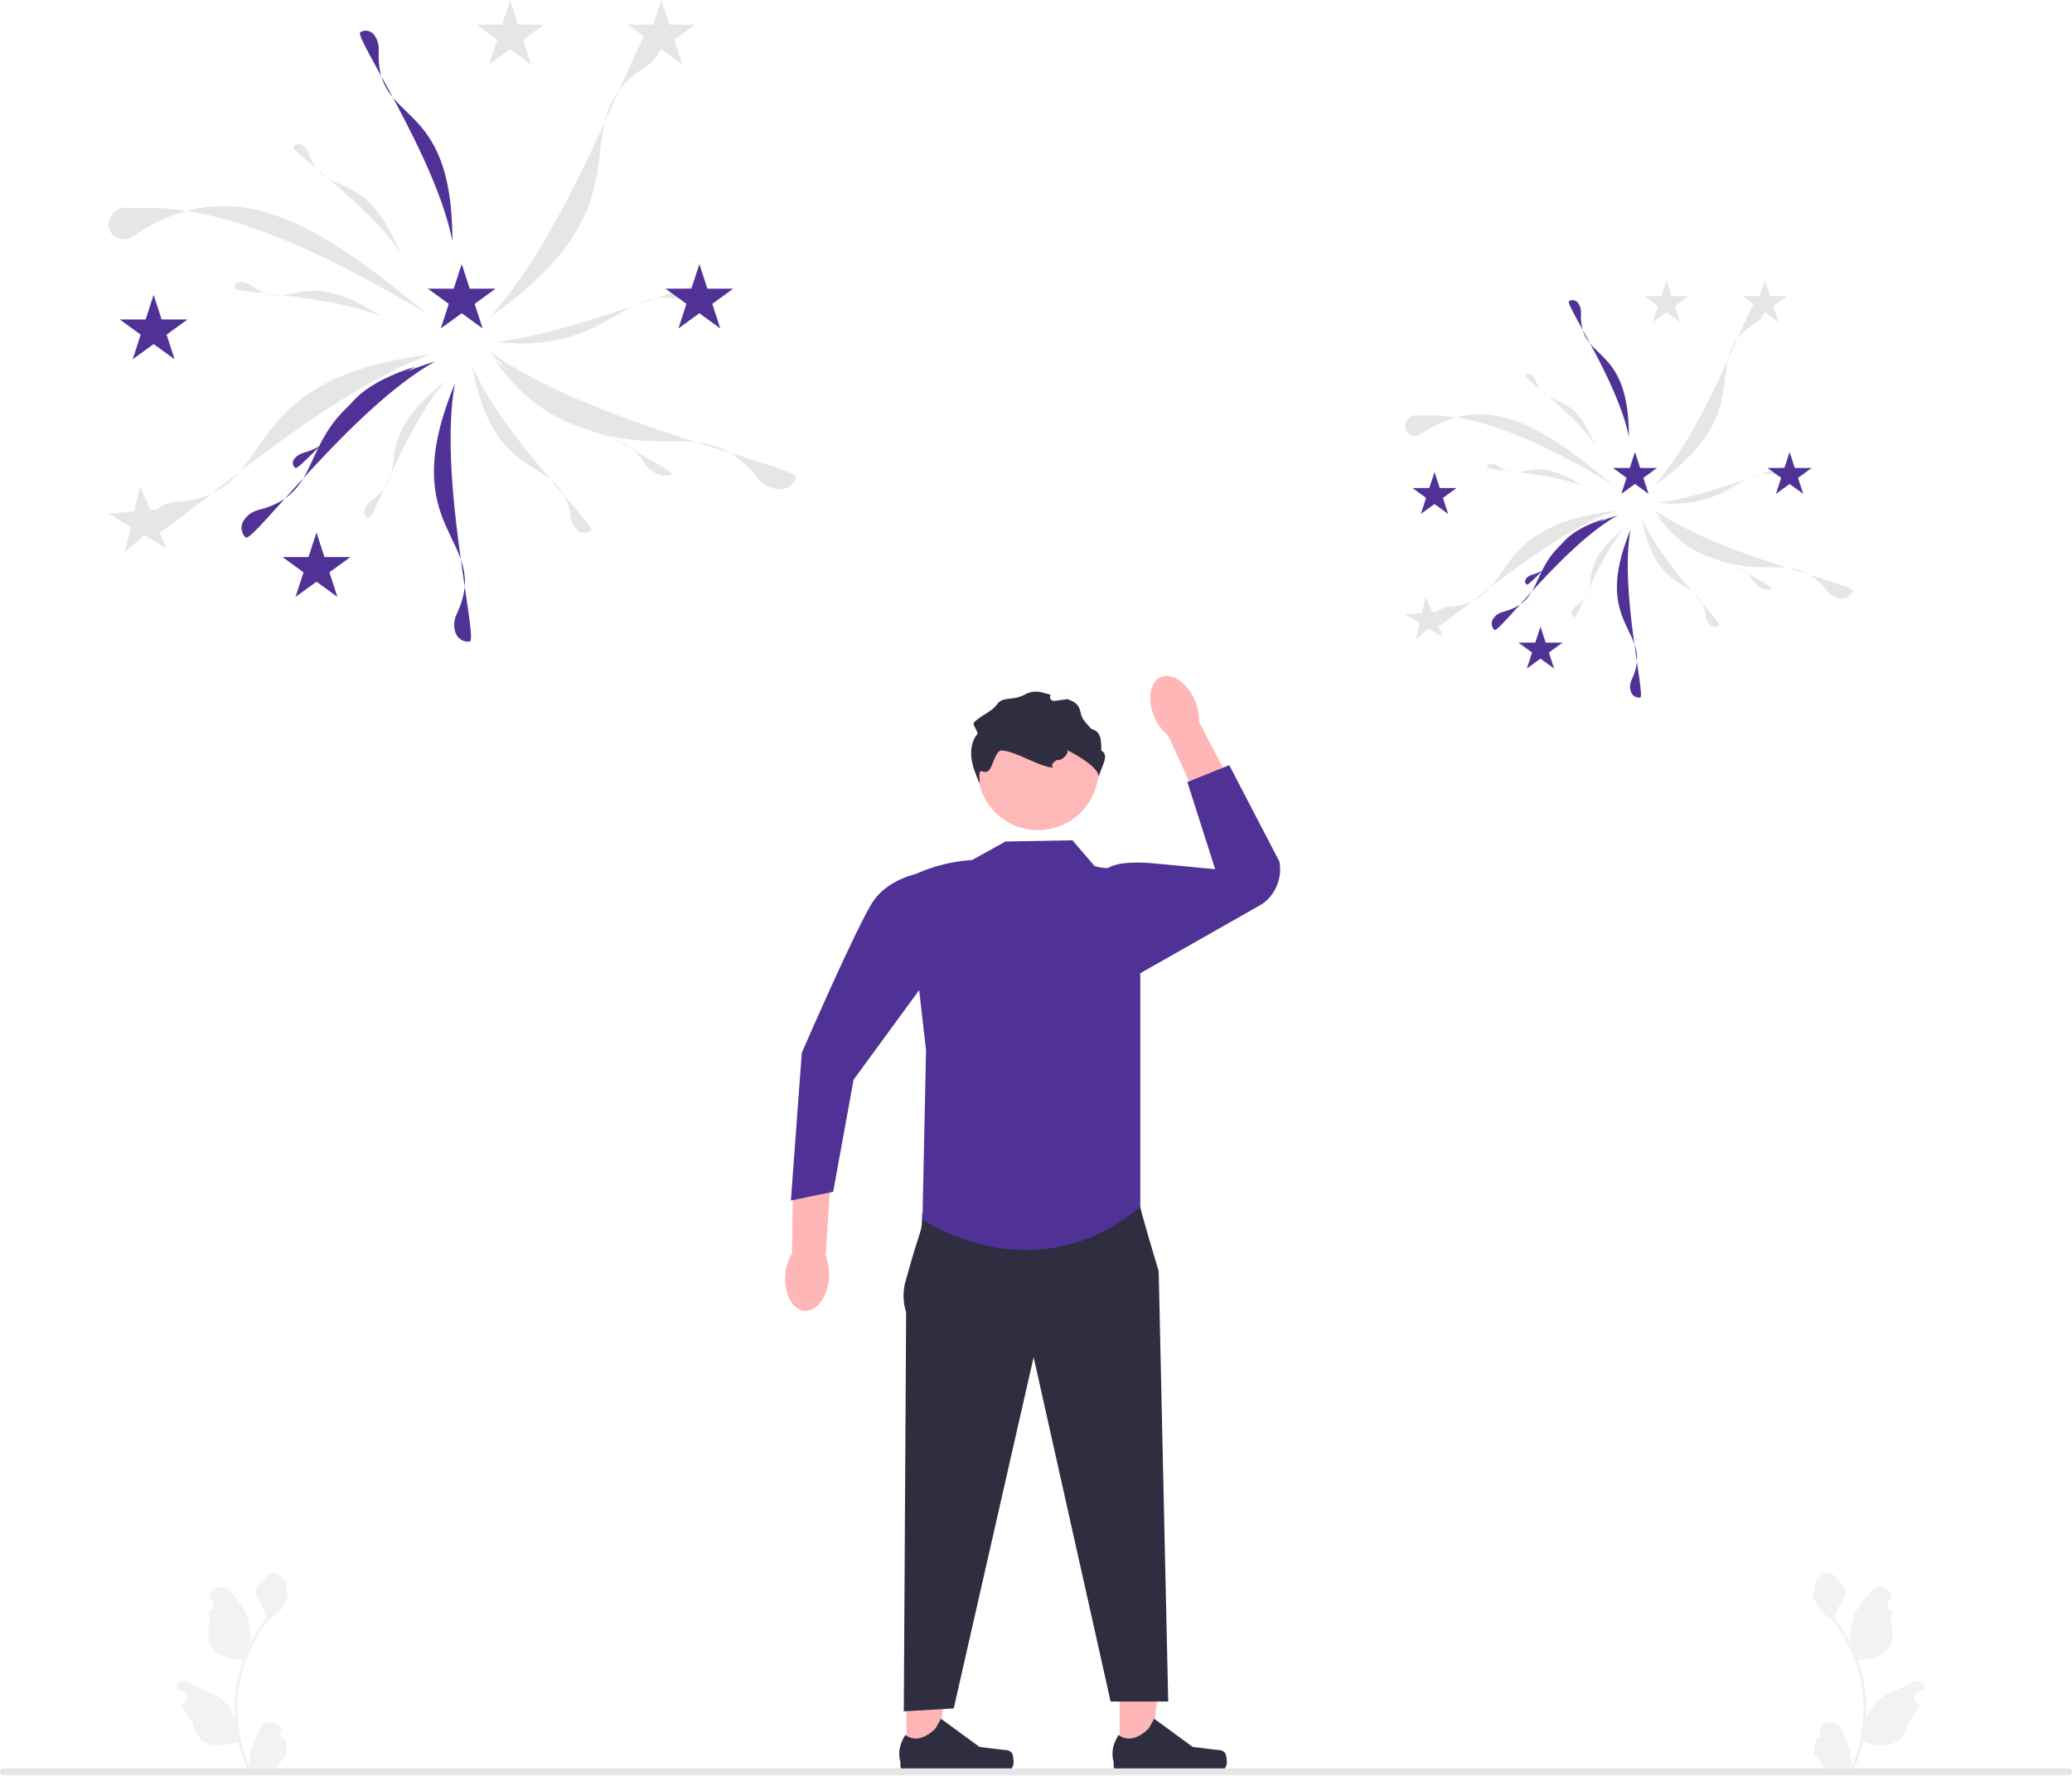
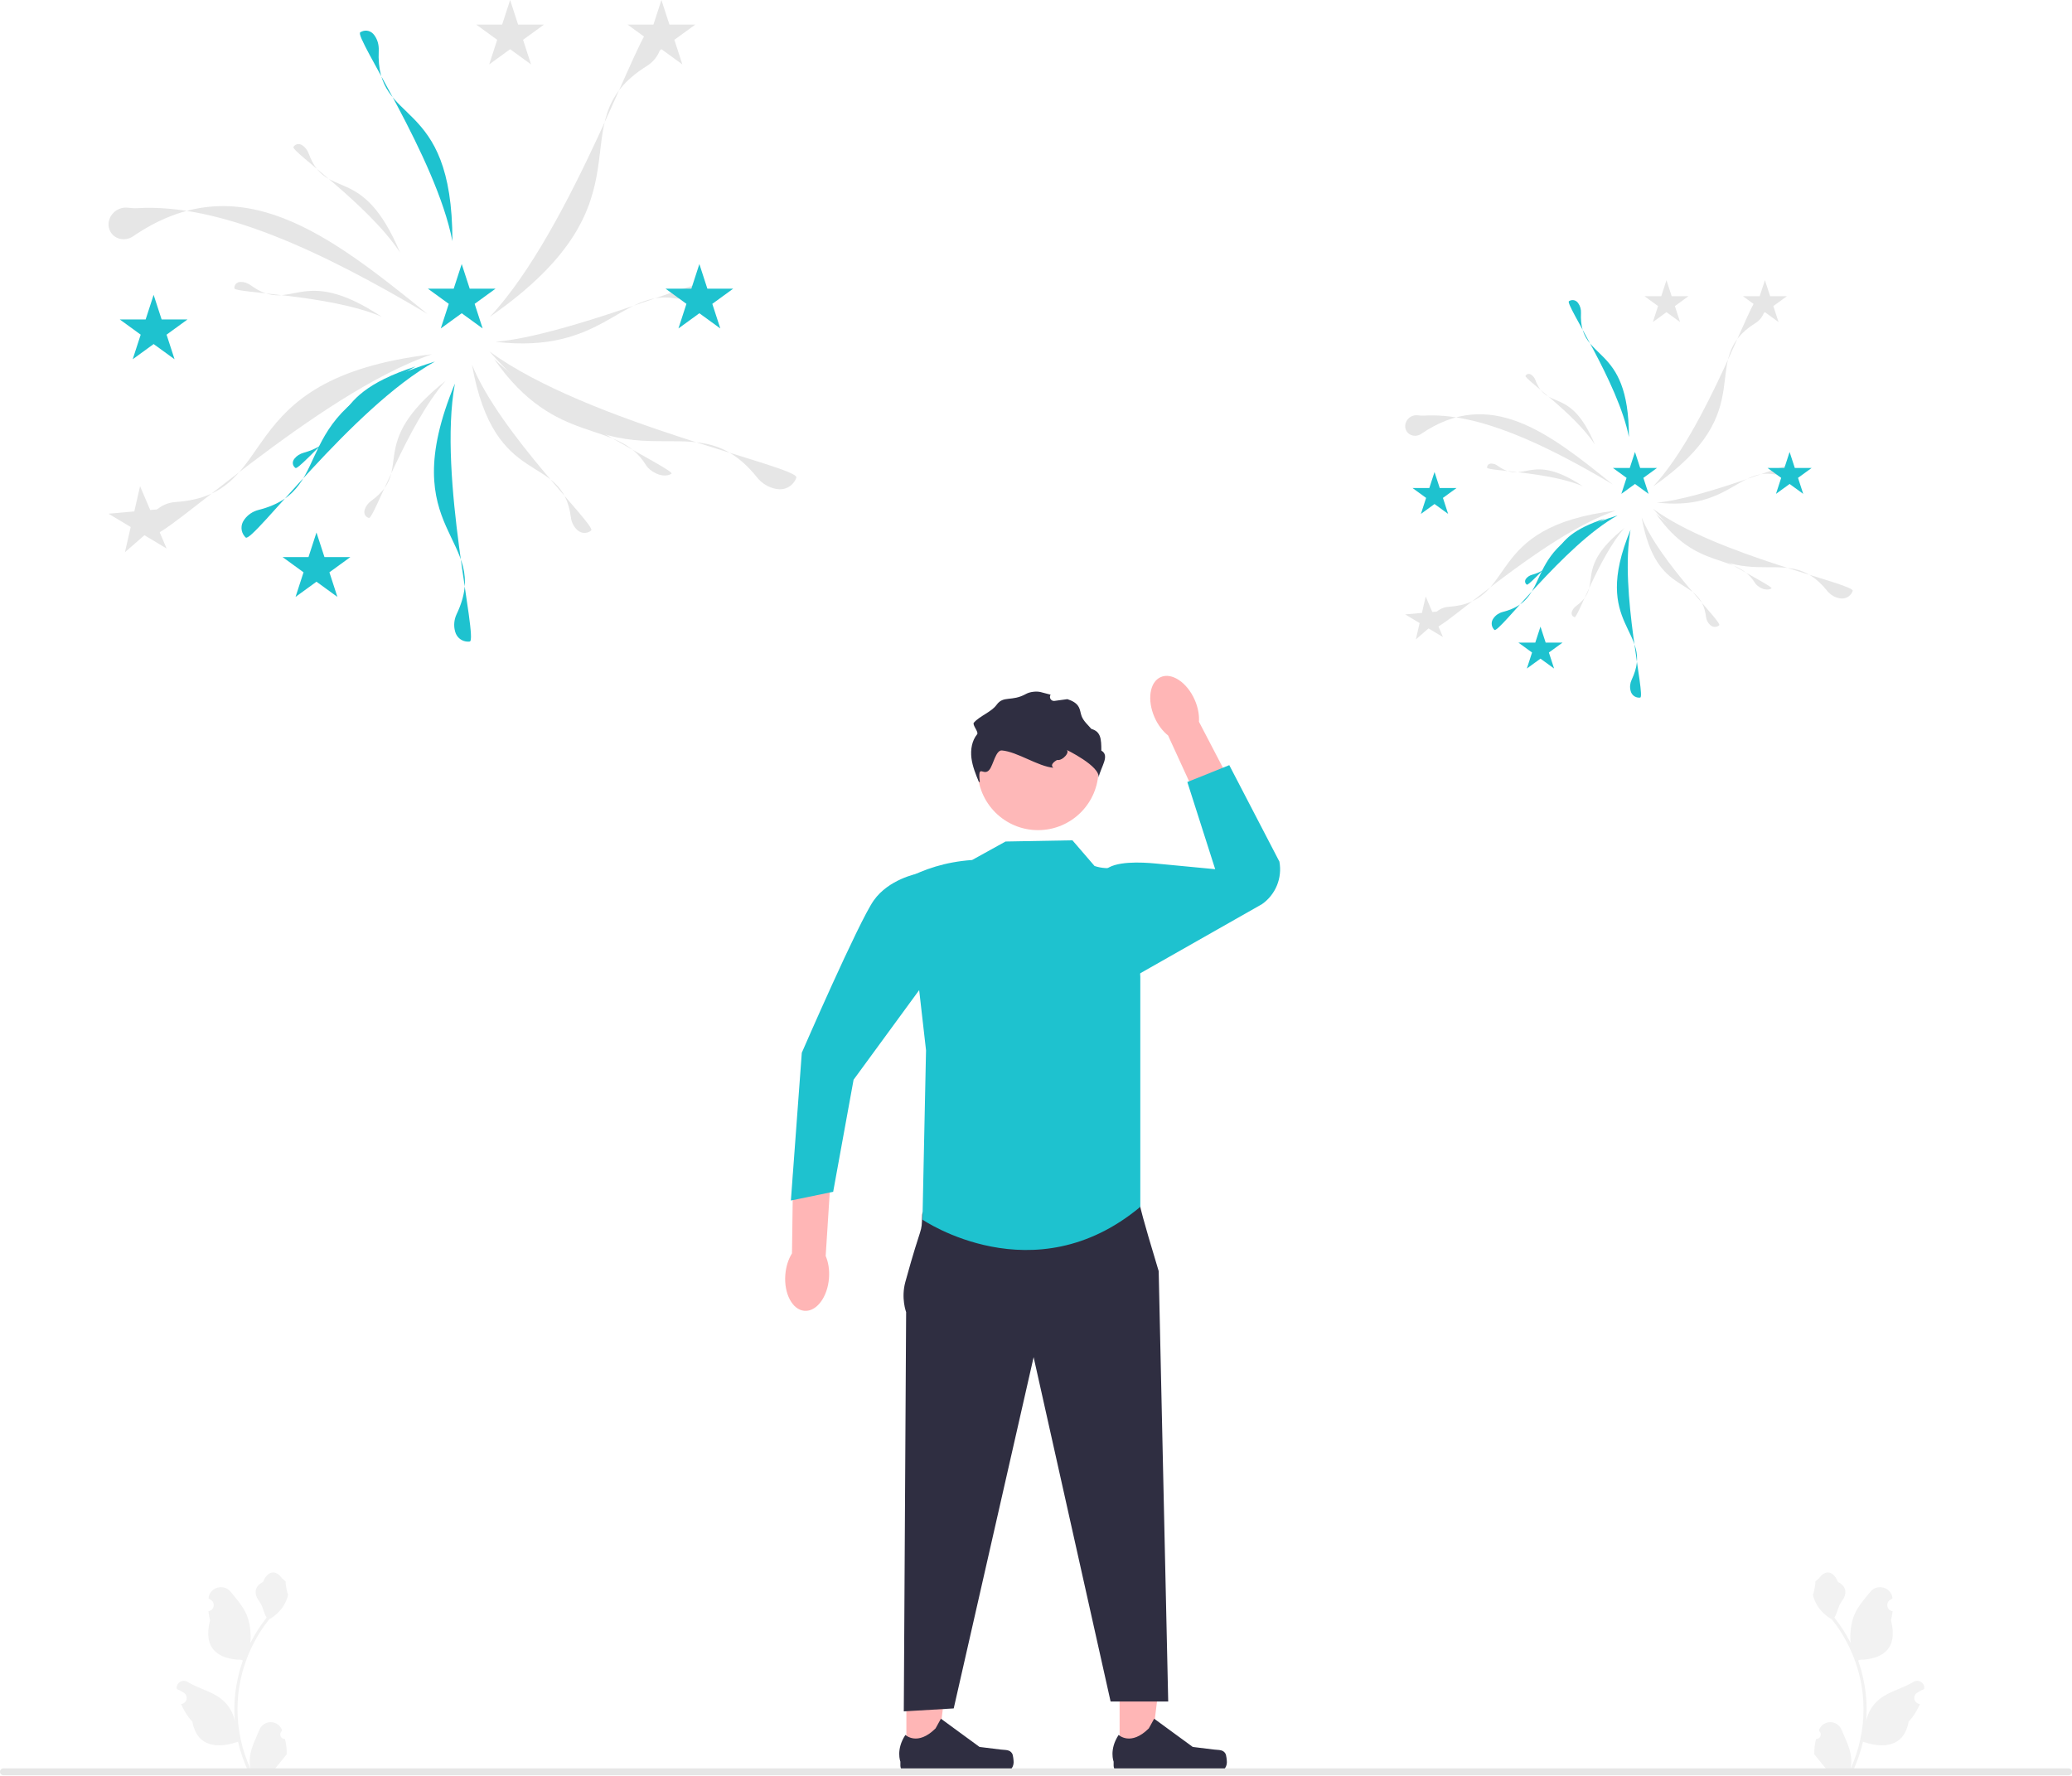
<svg xmlns="http://www.w3.org/2000/svg" width="611.492" height="523.953" viewBox="0 0 611.492 523.953">
  <path d="M84.105,513.252c-1.217,.076-1.89-1.436-.969-2.317l.092-.364-.036-.087c-1.231-2.935-5.402-2.914-6.622,.025-1.083,2.609-2.462,5.222-2.802,7.98-.152,1.218-.084,2.458,.186,3.653-2.538-5.544-3.873-11.597-3.873-17.685,0-1.53,.084-3.059,.255-4.585,.141-1.248,.335-2.488,.586-3.717,1.358-6.643,4.3-12.971,8.542-18.256,2.039-1.115,3.74-2.858,4.768-4.946,.369-.753,.658-1.564,.795-2.389-.232,.03-.875-3.504-.7-3.721-.323-.491-.902-.735-1.256-1.214-1.757-2.382-4.177-1.966-5.441,1.271-2.699,1.362-2.726,3.622-1.069,5.795,1.054,1.383,1.199,3.253,2.123,4.733-.095,.122-.194,.24-.289,.362-1.744,2.237-3.253,4.642-4.525,7.168,.359-2.808-.171-6.19-1.076-8.371-1.03-2.484-2.96-4.577-4.66-6.725-2.042-2.58-6.229-1.454-6.588,1.816l-.01,.095c.252,.142,.5,.294,.741,.454,1.378,.911,.902,3.048-.731,3.3l-.037,.006c.091,.909,.247,1.811,.476,2.698-2.181,8.433,2.527,11.505,9.25,11.643,.148,.076,.293,.152,.441,.225-.681,1.918-1.225,3.885-1.629,5.879-.361,1.762-.613,3.542-.753,5.331-.175,2.256-.16,4.524,.03,6.777l-.011-.08c-.483-2.481-1.83-4.798-3.786-6.404-2.913-2.393-7.03-3.275-10.173-5.198-1.513-.926-3.452,.271-3.188,2.025l.013,.084c.468,.19,.925,.411,1.366,.658,.252,.142,.5,.294,.741,.454,1.378,.911,.902,3.048-.731,3.3l-.037,.006-.076,.011c.803,1.906,1.921,3.676,3.322,5.201,1.364,7.362,7.22,8.061,13.485,5.917h.004c.685,2.983,1.686,5.898,2.972,8.675h10.616c.038-.118,.072-.24,.107-.358-.982,.061-1.971,.004-2.937-.175,.788-.966,1.575-1.941,2.363-2.907,.019-.019,.034-.038,.049-.057,.4-.495,.803-.985,1.202-1.48l0-.001c.025-1.518-.157-3.032-.518-4.501l-0-0-0-0,0,0Z" fill="#f2f2f2" />
  <path d="M535.947,513.252c1.217,.076,1.89-1.436,.969-2.317l-.092-.364,.036-.087c1.231-2.935,5.402-2.914,6.622,.025,1.083,2.609,2.462,5.222,2.802,7.98,.152,1.218,.084,2.458-.186,3.653,2.538-5.544,3.873-11.597,3.873-17.685,0-1.53-.084-3.059-.255-4.585-.141-1.248-.335-2.488-.586-3.717-1.358-6.643-4.3-12.971-8.542-18.256-2.039-1.115-3.74-2.858-4.768-4.946-.369-.753-.658-1.564-.795-2.389,.232,.03,.875-3.504,.7-3.721,.323-.491,.902-.735,1.256-1.214,1.757-2.382,4.177-1.966,5.441,1.271,2.699,1.362,2.726,3.622,1.069,5.795-1.054,1.383-1.199,3.253-2.123,4.733,.095,.122,.194,.24,.289,.362,1.744,2.237,3.253,4.642,4.525,7.168-.359-2.808,.171-6.19,1.076-8.371,1.03-2.484,2.96-4.577,4.66-6.725,2.042-2.58,6.229-1.454,6.588,1.816l.01,.095c-.253,.142-.5,.294-.741,.454-1.378,.911-.902,3.048,.731,3.3l.037,.006c-.091,.909-.247,1.811-.476,2.698,2.181,8.433-2.527,11.505-9.25,11.643-.148,.076-.293,.152-.441,.225,.681,1.918,1.225,3.885,1.629,5.879,.361,1.762,.613,3.542,.753,5.331,.175,2.256,.16,4.524-.03,6.777l.011-.08c.483-2.481,1.83-4.798,3.786-6.404,2.913-2.393,7.03-3.275,10.173-5.198,1.513-.926,3.452,.271,3.188,2.025l-.013,.084c-.468,.19-.925,.411-1.366,.658-.253,.142-.5,.294-.741,.454-1.378,.911-.902,3.048,.731,3.3l.037,.006,.076,.011c-.803,1.906-1.921,3.676-3.322,5.201-1.364,7.362-7.22,8.061-13.485,5.917h-.004c-.685,2.983-1.686,5.898-2.972,8.675h-10.616c-.038-.118-.072-.24-.107-.358,.982,.061,1.971,.004,2.937-.175-.788-.966-1.575-1.941-2.363-2.907-.019-.019-.034-.038-.05-.057-.4-.495-.803-.985-1.202-1.48l-0-.001c-.025-1.518,.157-3.032,.518-4.501l0-0v-0l0,0Z" fill="#f2f2f2" />
  <g>
    <polygon points="330.425 517.749 339.537 517.748 343.872 482.6 330.423 482.601 330.425 517.749" fill="#ffb6b6" />
    <path d="M361.645,517.542h0c.284,.478,.433,2.02,.433,2.576h0c0,1.708-1.385,3.093-3.093,3.093h-28.22c-1.165,0-2.11-.945-2.11-2.11v-1.175s-1.396-3.531,1.478-7.883c0,0,3.572,3.408,8.91-1.93l1.574-2.852,11.394,8.333,6.315,.777c1.382,.17,2.607-.026,3.317,1.171h-0Z" fill="#2f2e41" />
  </g>
  <g>
    <polygon points="267.493 517.749 276.605 517.748 280.94 482.6 267.491 482.601 267.493 517.749" fill="#ffb6b6" />
    <path d="M298.713,517.542h0c.284,.478,.433,2.02,.433,2.576h0c0,1.708-1.385,3.093-3.093,3.093h-28.22c-1.165,0-2.11-.945-2.11-2.11v-1.175s-1.396-3.531,1.478-7.883c0,0,3.572,3.408,8.91-1.93l1.574-2.852,11.394,8.333,6.315,.777c1.382,.17,2.607-.026,3.317,1.171h-0Z" fill="#2f2e41" />
  </g>
  <path id="b-731" d="M1.018,523.953H610.474c.562,0,1.018-.456,1.018-1.018s-.456-1.018-1.018-1.018H1.018c-.562,0-1.018,.456-1.018,1.018s.456,1.018,1.018,1.018Z" fill="#e6e6e6" />
  <path id="c-732" d="M333.149,351.75l3.377,4.442s.306,2.074,5.428,18.974l2.81,127.022h-17l-22.719-101.633-23.582,103.671-14.735,.869,.691-117.833s-1.552-4.1-.232-8.906c5.052-18.391,4.76-13.543,4.968-19.838,.263-7.982,60.994-6.768,60.994-6.768Z" fill="#2f2e41" />
  <circle id="d" cx="306.353" cy="227.172" r="17.837" fill="#feb8b8" />
-   <path id="e-733" d="M296.763,248.365l-9.87,5.455c-8.235,.596-14.14,2.787-19.388,5.429l5.787,50.738-1.053,49.978s32.819,22.483,64.289-3.774v-67.908l-1.477-27.006c-.172-3.149-2.957-5.592-6.083-5.178-1.785,.236-3.841,.191-5.941-.509l-6.532-7.581-19.73,.356v-0Z" fill="#503296" />
+   <path id="e-733" d="M296.763,248.365l-9.87,5.455c-8.235,.596-14.14,2.787-19.388,5.429l5.787,50.738-1.053,49.978s32.819,22.483,64.289-3.774v-67.908l-1.477-27.006c-.172-3.149-2.957-5.592-6.083-5.178-1.785,.236-3.841,.191-5.941-.509l-6.532-7.581-19.73,.356v-0Z" fill="#1ec2cf" />
  <g>
    <path d="M352.567,206.509c.995,2.245,1.401,4.528,1.269,6.508l10.833,20.786-10.042,4.865-9.907-21.609c-1.556-1.231-2.975-3.065-3.971-5.31-2.274-5.128-1.472-10.459,1.792-11.906s7.752,1.537,10.026,6.666h0v0Z" fill="#ffb6b6" />
-     <path id="f-734" d="M323.026,255.59l2.988,1.367c2.742-2.947,11-2.483,15.007-2.101l17.609,1.679-8.223-25.725,12.379-4.982,14.792,28.467c.895,4.829-1.113,9.736-5.136,12.554l-37.74,21.432-4.387-29.357-7.29-3.334v-0Z" fill="#503296" />
+     <path id="f-734" d="M323.026,255.59l2.988,1.367c2.742-2.947,11-2.483,15.007-2.101l17.609,1.679-8.223-25.725,12.379-4.982,14.792,28.467c.895,4.829-1.113,9.736-5.136,12.554l-37.74,21.432-4.387-29.357-7.29-3.334v-0Z" fill="#1ec2cf" />
  </g>
  <g>
    <path d="M231.763,376.255c.188-2.448,.913-4.651,1.968-6.332l.318-23.437,11.148,.477-1.522,23.723c.786,1.822,1.166,4.11,.978,6.558-.429,5.593-3.663,9.906-7.222,9.633s-6.097-5.029-5.667-10.622h0l0-0,0,0Z" fill="#ffb6b6" />
-     <path id="g-735" d="M275.766,265.66l-5.123-7.781s-8.355,1.595-12.794,7.894-21.22,44.934-21.22,44.934l-3.222,43.613,12.481-2.571,6.022-33.076,19.365-26.462,4.491-26.552-0,0Z" fill="#503296" />
+     <path id="g-735" d="M275.766,265.66l-5.123-7.781s-8.355,1.595-12.794,7.894-21.22,44.934-21.22,44.934l-3.222,43.613,12.481-2.571,6.022-33.076,19.365-26.462,4.491-26.552-0,0Z" fill="#1ec2cf" />
  </g>
  <path d="M324.19,229.538c.67-3.4-9.669-8.349-9.65-8.343,1.605,.512-.919,3.453-2.568,3.106,0,0-2.422,1.232-1.102,2.292-4.55-.39-10.629-4.714-15.179-5.104-1.83-.16-2.539,4.253-3.689,5.683-1.74,2.19-3.485-2.165-2.841,3.637h-.26c-.95-2.29-1.9-4.62-2.21-7.08-.3-2.46,.12-5.11,1.69-7.03,.52-.65-1.523-2.79-.973-3.41,1.75-2.01,5.143-3.11,6.703-5.26,2.065-2.848,4.414-.838,8.714-3.233,1.125-.627,3.08-.852,4.326-.527l2.91,.76h0c-.567,.851,.135,1.973,1.148,1.835l3.792-.515c1.43,.46,2.79,1.14,3.43,2.45,.39,.78,.46,1.69,.76,2.51,.55,1.51,1.85,2.6,2.89,3.82,2.796,.814,2.946,2.904,2.946,6.409,2.606,1.462-.113,4.73-.836,8v0Z" fill="#2f2e41" />
  <g>
    <path d="M32.306,64.669h0c.812-2.28,3.076-3.625,5.381-3.367,.961,.108,1.921,.193,2.886,.137,24.07-1.416,53.882,12.366,85.619,31.24h0c-29.053-23.508-55.643-44.304-86.917-22.933-2.234,1.526-5.399,.987-6.698-1.386-.522-.953-.711-2.096-.399-3.274,.037-.139,.08-.278,.129-.416h-0v-0Z" fill="#e6e6e6" />
    <path d="M192.839,8.282h0c1.984,1.265,2.8,3.67,2.139,5.815l-.075,.242c-.663,2.153-2.106,3.961-4.018,5.152-27.369,17.038,4.319,38.844-46.334,74.04v-0c24.528-26.247,44.704-87.029,47.768-85.539,.177,.086,.35,.183,.52,.291h0Z" fill="#e6e6e6" />
    <path d="M234.79,141.519h0c-1.02,2.12-3.312,3.216-5.52,2.814l-.249-.045c-2.216-.403-4.183-1.621-5.592-3.378-20.167-25.153-38.056,8.899-79.016-37.218h0c28.973,21.239,91.72,34.057,90.605,37.277-.064,.185-.14,.369-.227,.551v0h0Z" fill="#e6e6e6" />
    <path d="M197.929,139.947h0c-1.05,.583-2.744,.501-4.112-.131l-.154-.071c-1.373-.634-2.435-1.524-3.036-2.497-8.596-13.927-26.443-4.889-44.803-31.289h0c15.051,14.354,53.665,32.849,52.353,33.828-.076,.056-.158,.11-.248,.16h0Z" fill="#e6e6e6" />
    <path d="M206.212,84.398h0c-.26,1.173-1.444,2.387-2.824,2.992l-.156,.068c-1.385,.608-2.755,.813-3.882,.618-16.125-2.796-21.189,16.558-53.125,12.806h0c20.724-1.754,60.168-18.407,60.032-16.775-.008,.094-.023,.191-.045,.292h0Z" fill="#e6e6e6" />
    <path d="M44.832,157.144h0c-1.158-2.048-.749-4.556,.842-6.138l.179-.179c1.596-1.589,3.72-2.508,5.967-2.661,32.165-2.191,14.428-36.322,75.676-43.611v0c-33.981,11.655-80.336,55.845-82.342,53.09-.116-.159-.223-.326-.322-.501v0Z" fill="#e6e6e6" />
    <path d="M174.185,156.776h0c-1.19,.794-2.717,.636-3.733-.289l-.115-.104c-1.02-.928-1.656-2.207-1.836-3.592-2.568-19.821-22.453-7.555-29.222-45.181h0c8.343,20.587,36.777,47.602,35.195,48.948-.091,.078-.188,.15-.289,.218h0Z" fill="#e6e6e6" />
-     <path d="M138.161,189.377h0c-1.822,.015-3.357-1.21-3.816-2.891l-.052-.19c-.462-1.687-.271-3.481,.483-5.069,10.796-22.736-18.978-23.543-.521-68.014h0c-5.11,27.547,6.989,75.808,4.367,76.134-.151,.019-.305,.029-.461,.03h0Z" fill="#503296" />
-     <path d="M72.195,158.306h0c-1.174-1.394-1.209-3.357-.208-4.784l.113-.161c1.004-1.432,2.507-2.43,4.212-2.862,24.396-6.19,6.023-29.634,52.045-43.789v0c-24.474,13.638-53.921,53.742-55.845,51.931-.111-.104-.217-.216-.317-.335h0Z" fill="#503296" />
-     <path d="M86.998,137.952h0c-.743-.694-.763-1.738-.126-2.539l.072-.09c.638-.804,1.592-1.397,2.673-1.698,15.47-4.304,3.852-16.029,33.037-25.467h0c-15.527,8.273-34.237,30.845-35.455,29.96-.07-.051-.137-.106-.201-.165h0Z" fill="#503296" />
+     <path d="M138.161,189.377h0c-1.822,.015-3.357-1.21-3.816-2.891l-.052-.19c-.462-1.687-.271-3.481,.483-5.069,10.796-22.736-18.978-23.543-.521-68.014h0c-5.11,27.547,6.989,75.808,4.367,76.134-.151,.019-.305,.029-.461,.03h0Z" fill="#1ec2cf" />
+     <path d="M72.195,158.306h0c-1.174-1.394-1.209-3.357-.208-4.784l.113-.161c1.004-1.432,2.507-2.43,4.212-2.862,24.396-6.19,6.023-29.634,52.045-43.789v0c-24.474,13.638-53.921,53.742-55.845,51.931-.111-.104-.217-.216-.317-.335h0Z" fill="#1ec2cf" />
+     <path d="M86.998,137.952h0c-.743-.694-.763-1.738-.126-2.539l.072-.09c.638-.804,1.592-1.397,2.673-1.698,15.47-4.304,3.852-16.029,33.037-25.467h0c-15.527,8.273-34.237,30.845-35.455,29.96-.07-.051-.137-.106-.201-.165h0Z" fill="#1ec2cf" />
    <path d="M108.632,152.785h0c-.939-.389-1.325-1.359-1.01-2.332l.035-.11c.315-.977,.999-1.868,1.906-2.529,12.971-9.465-2.027-16.36,21.98-35.453h0c-11.63,13.202-21.213,40.909-22.664,40.508-.084-.023-.166-.051-.246-.084h0Z" fill="#e6e6e6" />
-     <polygon points="45.34 87.024 47.699 94.285 55.334 94.285 49.157 98.772 51.517 106.033 45.34 101.546 39.164 106.033 41.523 98.772 35.346 94.285 42.981 94.285 45.34 87.024" fill="#503296" />
+     <polygon points="45.34 87.024 47.699 94.285 55.334 94.285 49.157 98.772 51.517 106.033 45.34 101.546 39.164 106.033 41.523 98.772 35.346 94.285 42.981 94.285 45.34 87.024" fill="#1ec2cf" />
    <polygon points="150.548 0 152.907 7.261 160.542 7.261 154.365 11.748 156.725 19.009 150.548 14.522 144.372 19.009 146.731 11.748 140.554 7.261 148.189 7.261 150.548 0" fill="#e6e6e6" />
-     <polygon points="206.399 77.932 208.758 85.193 216.393 85.193 210.217 89.68 212.576 96.941 206.399 92.454 200.223 96.941 202.582 89.68 196.406 85.193 204.04 85.193 206.399 77.932" fill="#503296" />
-     <polygon points="93.398 157.162 95.757 164.423 103.392 164.423 97.215 168.911 99.575 176.172 93.398 171.684 87.222 176.172 89.581 168.911 83.404 164.423 91.039 164.423 93.398 157.162" fill="#503296" />
-     <polygon points="136.261 77.932 138.62 85.193 146.254 85.193 140.078 89.68 142.437 96.941 136.261 92.454 130.084 96.941 132.443 89.68 126.267 85.193 133.901 85.193 136.261 77.932" fill="#503296" />
+     <polygon points="206.399 77.932 208.758 85.193 216.393 85.193 210.217 89.68 212.576 96.941 206.399 92.454 200.223 96.941 202.582 89.68 196.406 85.193 204.04 85.193 206.399 77.932" fill="#1ec2cf" />
+     <polygon points="93.398 157.162 95.757 164.423 103.392 164.423 97.215 168.911 99.575 176.172 93.398 171.684 87.222 176.172 89.581 168.911 83.404 164.423 91.039 164.423 93.398 157.162" fill="#1ec2cf" />
+     <polygon points="136.261 77.932 138.62 85.193 146.254 85.193 140.078 89.68 142.437 96.941 136.261 92.454 130.084 96.941 132.443 89.68 126.267 85.193 133.901 85.193 136.261 77.932" fill="#1ec2cf" />
    <polygon points="195.204 0 197.563 7.261 205.197 7.261 199.021 11.748 201.38 19.009 195.204 14.522 189.027 19.009 191.386 11.748 185.21 7.261 192.844 7.261 195.204 0" fill="#e6e6e6" />
    <polygon points="41.339 143.502 44.331 150.526 51.935 149.851 46.18 154.867 49.171 161.891 42.622 157.967 36.867 162.983 38.575 155.542 32.026 151.618 39.631 150.943 41.339 143.502" fill="#e6e6e6" />
-     <path d="M106.65,9.354h0c1.377-.678,2.925-.221,3.801,1.008l.099,.139c.88,1.232,1.298,2.792,1.225,4.386-1.05,22.825,21.779,12.622,21.741,56.295h-0c-4.771-24.743-29.091-60.405-27.206-61.634,.109-.071,.222-.135,.34-.193h0Z" fill="#503296" />
+     <path d="M106.65,9.354h0c1.377-.678,2.925-.221,3.801,1.008l.099,.139c.88,1.232,1.298,2.792,1.225,4.386-1.05,22.825,21.779,12.622,21.741,56.295h-0c-4.771-24.743-29.091-60.405-27.206-61.634,.109-.071,.222-.135,.34-.193h0Z" fill="#1ec2cf" />
    <path d="M86.741,43.185h0c.61-.762,1.612-.867,2.43-.329l.092,.061c.821,.54,1.464,1.396,1.835,2.397,5.309,14.329,15.697,2.334,26.98,29.258h0c-9.128-14.056-32.239-29.954-31.481-31.183,.044-.071,.092-.139,.144-.204h0Z" fill="#e6e6e6" />
    <path d="M69.168,84.835h0c.084-.973,.858-1.617,1.837-1.625l.11-.001c.983-.008,1.993,.347,2.858,.972,12.379,8.959,14.344-6.787,38.693,9.319h0c-15.402-6.609-43.451-6.973-43.504-8.416-.003-.083-.001-.166,.006-.25h0Z" fill="#e6e6e6" />
  </g>
  <g>
    <path d="M414.878,124.763h0c.528-1.483,2.001-2.359,3.501-2.191,.625,.07,1.25,.126,1.878,.089,15.661-.921,35.058,8.046,55.707,20.326h0c-18.903-15.295-36.204-28.826-56.552-14.921-1.453,.993-3.513,.642-4.358-.902-.34-.62-.462-1.364-.26-2.13,.024-.09,.052-.181,.084-.271h0Z" fill="#e6e6e6" />
    <path d="M519.327,88.076h0c1.291,.823,1.822,2.388,1.392,3.783l-.049,.157c-.431,1.401-1.37,2.577-2.615,3.352-17.807,11.086,2.81,25.273-30.147,48.173h0c15.959-17.077,29.086-56.624,31.08-55.655,.115,.056,.228,.119,.338,.189h0Z" fill="#e6e6e6" />
    <path d="M546.622,174.764h0c-.664,1.379-2.155,2.093-3.591,1.831l-.162-.029c-1.442-.262-2.722-1.055-3.639-2.198-13.121-16.365-24.761,5.79-51.411-24.215h0c18.851,13.819,59.677,22.159,58.951,24.254-.042,.121-.091,.24-.148,.358h0Z" fill="#e6e6e6" />
    <path d="M522.639,173.742h0c-.683,.379-1.786,.326-2.675-.085l-.1-.046c-.893-.413-1.585-.992-1.975-1.625-5.593-9.061-17.205-3.181-29.151-20.358h0c9.793,9.339,34.916,21.373,34.063,22.01-.049,.037-.103,.071-.161,.104h0Z" fill="#e6e6e6" />
    <path d="M528.028,137.6h0c-.169,.763-.939,1.553-1.837,1.947l-.101,.044c-.901,.395-1.793,.529-2.526,.402-10.492-1.819-13.786,10.773-34.565,8.332h0c13.484-1.141,39.147-11.976,39.059-10.915-.005,.061-.015,.124-.029,.19h0Z" fill="#e6e6e6" />
    <path d="M423.028,184.931h0c-.753-1.333-.487-2.964,.548-3.994l.117-.116c1.038-1.034,2.42-1.632,3.882-1.732,20.928-1.425,9.387-23.633,49.238-28.375h0c-22.109,7.583-52.27,36.335-53.575,34.542-.075-.103-.145-.212-.21-.326h0Z" fill="#e6e6e6" />
    <path d="M507.19,184.691h0c-.774,.516-1.768,.413-2.429-.188l-.075-.068c-.664-.604-1.078-1.436-1.194-2.337-1.671-12.896-14.609-4.916-19.013-29.396h0c5.428,13.395,23.928,30.972,22.899,31.847-.059,.05-.122,.098-.188,.142h0Z" fill="#e6e6e6" />
-     <path d="M483.751,205.903h0c-1.186,.01-2.184-.787-2.483-1.881l-.034-.123c-.301-1.098-.177-2.265,.314-3.298,7.025-14.793-12.348-15.318-.339-44.253h0c-3.325,17.923,4.547,49.323,2.841,49.536-.098,.012-.198,.019-.3,.02h0Z" fill="#503296" />
-     <path d="M440.832,185.687h0c-.764-.907-.787-2.184-.135-3.112l.073-.105c.654-.932,1.631-1.581,2.74-1.862,15.873-4.027,3.919-19.281,33.863-28.491h0c-15.924,8.873-35.083,34.967-36.335,33.788-.072-.068-.141-.141-.206-.218h0Z" fill="#503296" />
-     <path d="M450.463,172.444h0c-.483-.451-.496-1.131-.082-1.652l.047-.059c.415-.523,1.036-.909,1.739-1.105,10.065-2.8,2.506-10.429,21.495-16.57h0c-10.103,5.383-22.276,20.069-23.068,19.493-.046-.033-.089-.069-.131-.108h0Z" fill="#503296" />
+     <path d="M483.751,205.903h0c-1.186,.01-2.184-.787-2.483-1.881l-.034-.123c-.301-1.098-.177-2.265,.314-3.298,7.025-14.793-12.348-15.318-.339-44.253h0c-3.325,17.923,4.547,49.323,2.841,49.536-.098,.012-.198,.019-.3,.02h0Z" fill="#1ec2cf" />
+     <path d="M440.832,185.687h0c-.764-.907-.787-2.184-.135-3.112l.073-.105c.654-.932,1.631-1.581,2.74-1.862,15.873-4.027,3.919-19.281,33.863-28.491h0c-15.924,8.873-35.083,34.967-36.335,33.788-.072-.068-.141-.141-.206-.218h0Z" fill="#1ec2cf" />
+     <path d="M450.463,172.444h0c-.483-.451-.496-1.131-.082-1.652l.047-.059c.415-.523,1.036-.909,1.739-1.105,10.065-2.8,2.506-10.429,21.495-16.57h0c-10.103,5.383-22.276,20.069-23.068,19.493-.046-.033-.089-.069-.131-.108h0Z" fill="#1ec2cf" />
    <path d="M464.539,182.095h0c-.611-.253-.862-.884-.657-1.518l.023-.071c.205-.636,.65-1.215,1.24-1.645,8.439-6.159-1.319-10.645,14.301-23.067h0c-7.567,8.59-13.802,26.617-14.746,26.356-.054-.015-.108-.033-.16-.055h0Z" fill="#e6e6e6" />
-     <polygon points="423.359 139.308 424.894 144.032 429.861 144.032 425.842 146.952 427.377 151.676 423.359 148.756 419.34 151.676 420.875 146.952 416.856 144.032 421.824 144.032 423.359 139.308" fill="#503296" />
+     <polygon points="423.359 139.308 424.894 144.032 429.861 144.032 425.842 146.952 427.377 151.676 423.359 148.756 419.34 151.676 420.875 146.952 416.856 144.032 421.824 144.032 423.359 139.308" fill="#1ec2cf" />
    <polygon points="491.811 82.687 493.346 87.411 498.313 87.411 494.295 90.331 495.829 95.055 491.811 92.135 487.792 95.055 489.327 90.331 485.309 87.411 490.276 87.411 491.811 82.687" fill="#e6e6e6" />
-     <polygon points="528.15 133.392 529.685 138.116 534.652 138.116 530.633 141.036 532.168 145.76 528.15 142.841 524.131 145.76 525.666 141.036 521.647 138.116 526.615 138.116 528.15 133.392" fill="#503296" />
-     <polygon points="454.627 184.943 456.162 189.667 461.129 189.667 457.111 192.587 458.646 197.311 454.627 194.391 450.608 197.311 452.143 192.587 448.125 189.667 453.092 189.667 454.627 184.943" fill="#503296" />
-     <polygon points="482.515 133.392 484.05 138.116 489.017 138.116 484.999 141.036 486.534 145.76 482.515 142.841 478.496 145.76 480.031 141.036 476.013 138.116 480.98 138.116 482.515 133.392" fill="#503296" />
+     <polygon points="528.15 133.392 529.685 138.116 534.652 138.116 530.633 141.036 532.168 145.76 528.15 142.841 524.131 145.76 525.666 141.036 521.647 138.116 526.615 138.116 528.15 133.392" fill="#1ec2cf" />
+     <polygon points="454.627 184.943 456.162 189.667 461.129 189.667 457.111 192.587 458.646 197.311 454.627 194.391 450.608 197.311 452.143 192.587 448.125 189.667 453.092 189.667 454.627 184.943" fill="#1ec2cf" />
+     <polygon points="482.515 133.392 484.05 138.116 489.017 138.116 484.999 141.036 486.534 145.76 482.515 142.841 478.496 145.76 480.031 141.036 476.013 138.116 480.98 138.116 482.515 133.392" fill="#1ec2cf" />
    <polygon points="520.865 82.687 522.4 87.411 527.368 87.411 523.349 90.331 524.884 95.055 520.865 92.135 516.847 95.055 518.382 90.331 514.363 87.411 519.33 87.411 520.865 82.687" fill="#e6e6e6" />
    <polygon points="420.755 176.055 422.702 180.625 427.65 180.185 423.905 183.449 425.851 188.019 421.59 185.466 417.845 188.73 418.957 183.888 414.696 181.335 419.644 180.896 420.755 176.055" fill="#e6e6e6" />
-     <path d="M463.249,88.773h0c.896-.441,1.903-.144,2.473,.656l.064,.09c.573,.802,.845,1.816,.797,2.854-.683,14.851,14.17,8.212,14.146,36.628h0c-3.104-16.099-18.928-39.302-17.701-40.102,.071-.046,.144-.088,.221-.126h0Z" fill="#503296" />
+     <path d="M463.249,88.773h0c.896-.441,1.903-.144,2.473,.656l.064,.09c.573,.802,.845,1.816,.797,2.854-.683,14.851,14.17,8.212,14.146,36.628h0c-3.104-16.099-18.928-39.302-17.701-40.102,.071-.046,.144-.088,.221-.126h0Z" fill="#1ec2cf" />
    <path d="M450.295,110.785h0c.397-.496,1.049-.564,1.581-.214l.06,.039c.534,.351,.952,.908,1.194,1.56,3.454,9.323,10.213,1.518,17.554,19.037h0c-5.939-9.146-20.976-19.489-20.483-20.289,.028-.046,.06-.09,.094-.133h0Z" fill="#e6e6e6" />
    <path d="M438.862,137.884h0c.054-.633,.558-1.052,1.195-1.057l.072-.001c.639-.005,1.296,.225,1.859,.633,8.055,5.829,9.333-4.416,25.175,6.063h0c-10.021-4.3-28.271-4.537-28.305-5.476-.002-.054-.001-.108,.004-.162h0Z" fill="#e6e6e6" />
  </g>
</svg>
